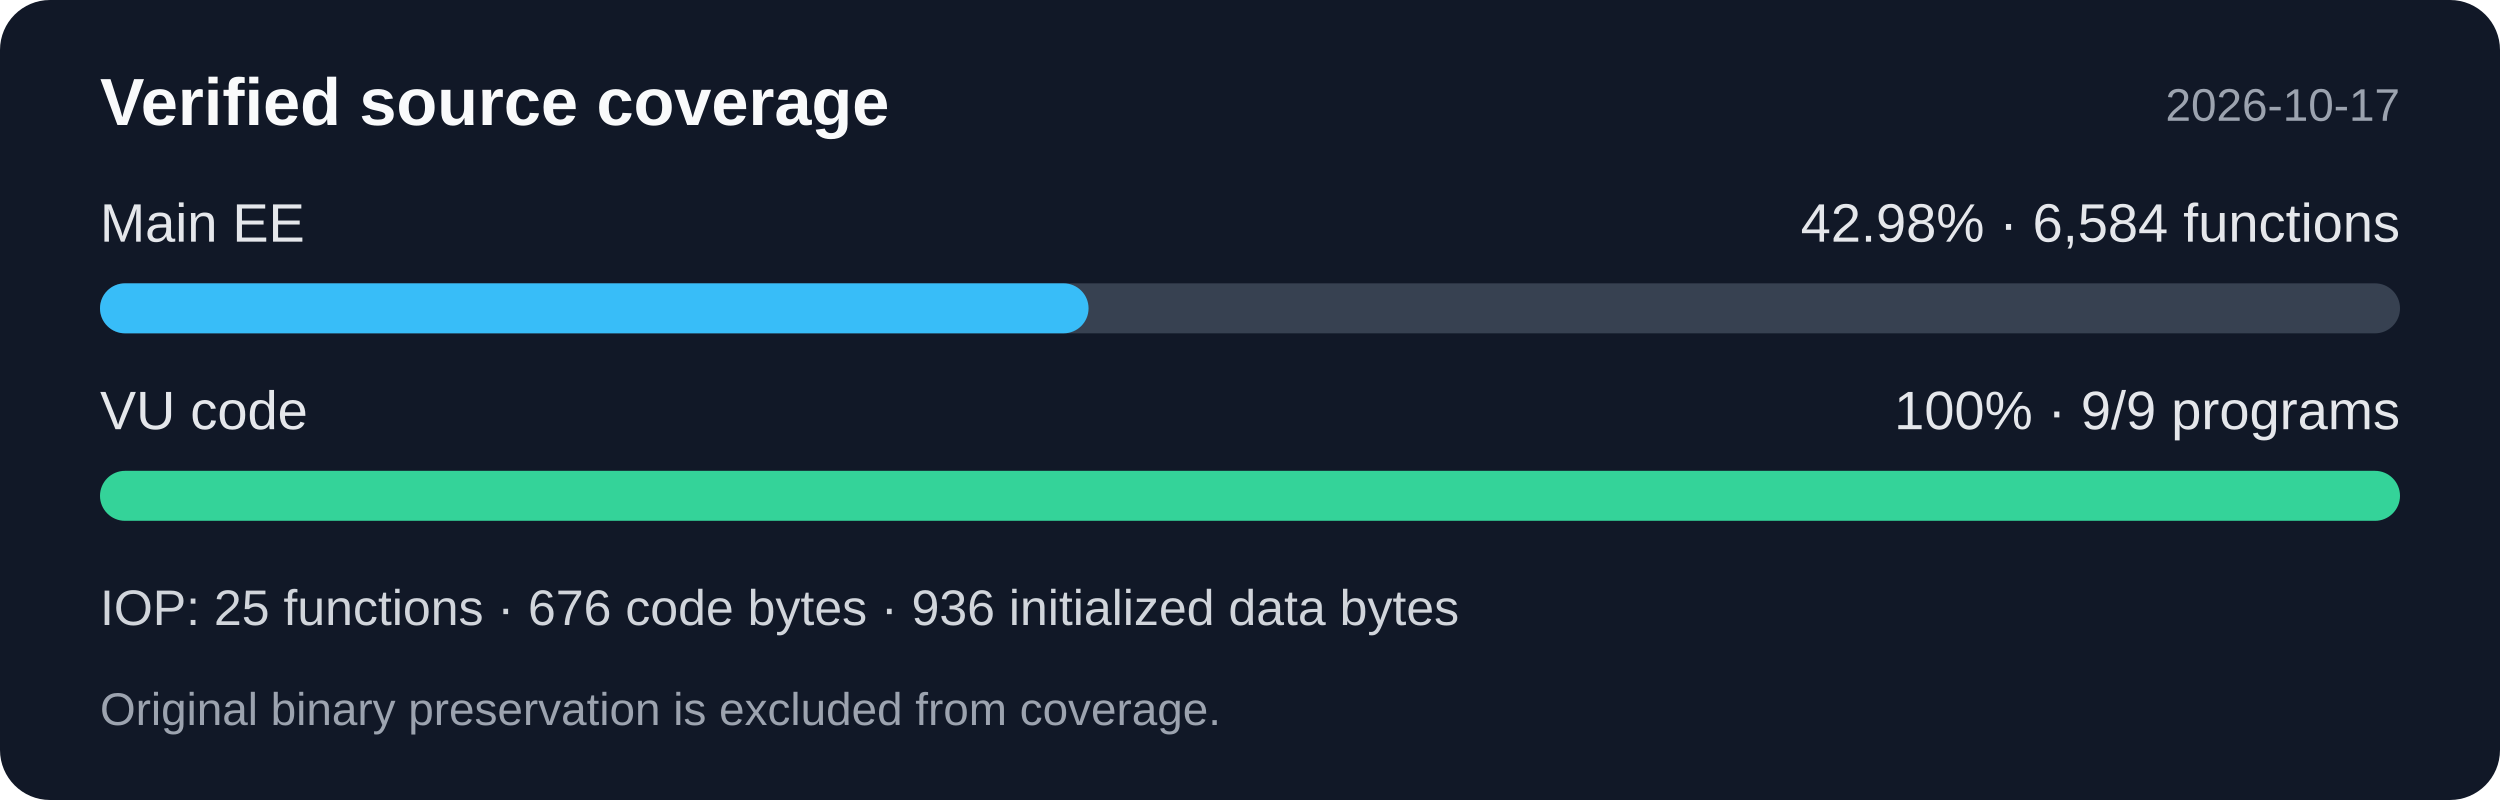
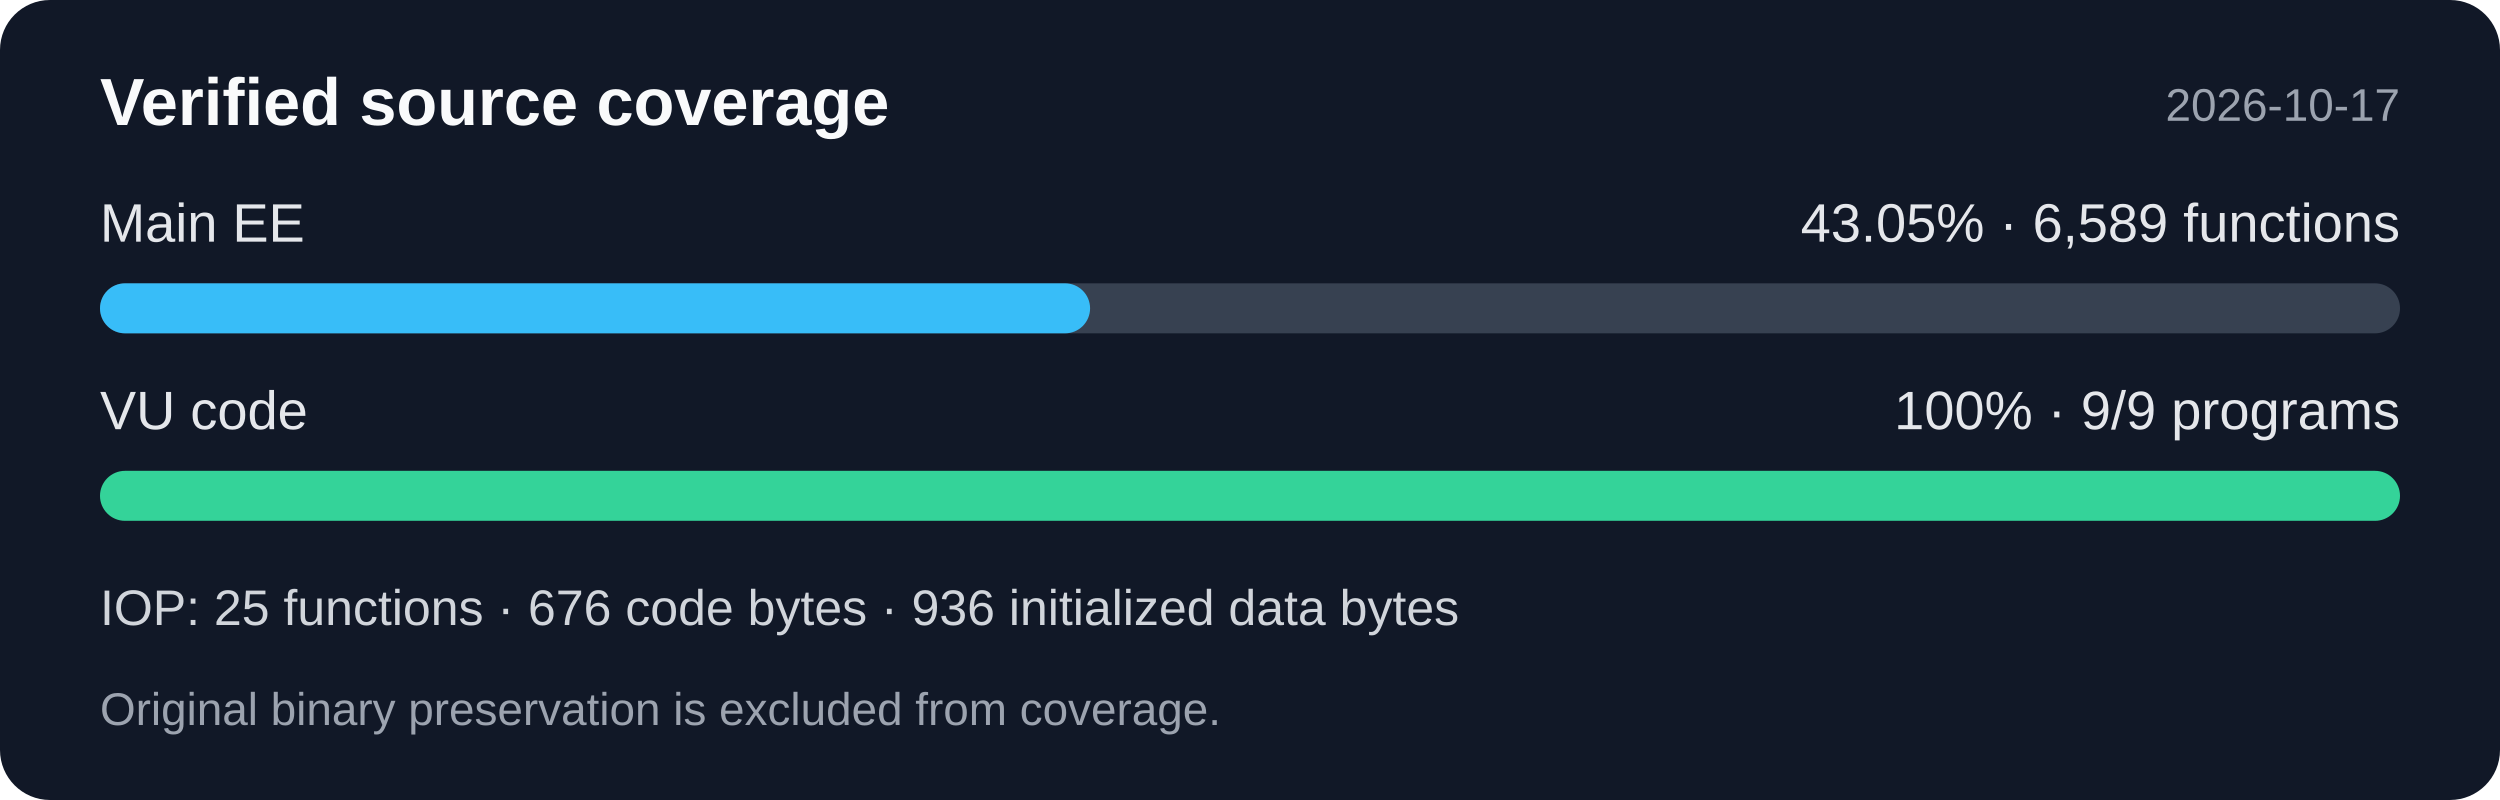
<svg xmlns="http://www.w3.org/2000/svg" width="600" height="192" viewBox="0 0 600 192" role="img" aria-labelledby="title desc">
  <rect width="600" height="192" rx="12" fill="#111827" />
  <g font-family="Segoe UI,Arial,sans-serif">
    <text x="24" y="30" fill="#f9fafb" font-size="16" font-weight="600">Verified source coverage</text>
    <text x="576" y="29" fill="#9ca3af" font-size="11" text-anchor="end">2026-10-17</text>
    <text x="24" y="58" fill="#e5e7eb" font-size="13">Main EE</text>
-     <text x="576" y="58" fill="#e5e7eb" font-size="13" text-anchor="end">42.98% · 6,584 functions</text>
+     <text x="576" y="58" fill="#e5e7eb" font-size="13" text-anchor="end">43.05% · 6,589 functions</text>
    <rect x="24" y="68" width="552" height="12" rx="6" fill="#374151" />
-     <rect x="24" y="68" width="237.255" height="12" rx="6" fill="#38bdf8" />
+     <rect x="24" y="68" width="237.62" height="12" rx="6" fill="#38bdf8" />
    <text x="24" y="103" fill="#e5e7eb" font-size="13">VU code</text>
    <text x="576" y="103" fill="#e5e7eb" font-size="13" text-anchor="end">100% · 9/9 programs</text>
    <rect x="24" y="113" width="552" height="12" rx="6" fill="#34d399" />
    <text x="24" y="150" fill="#d1d5db" font-size="12">IOP: 25 functions · 676 code bytes · 936 initialized data bytes</text>
    <text x="24" y="174" fill="#9ca3af" font-size="11">Original binary preservation is excluded from coverage.</text>
  </g>
</svg>
